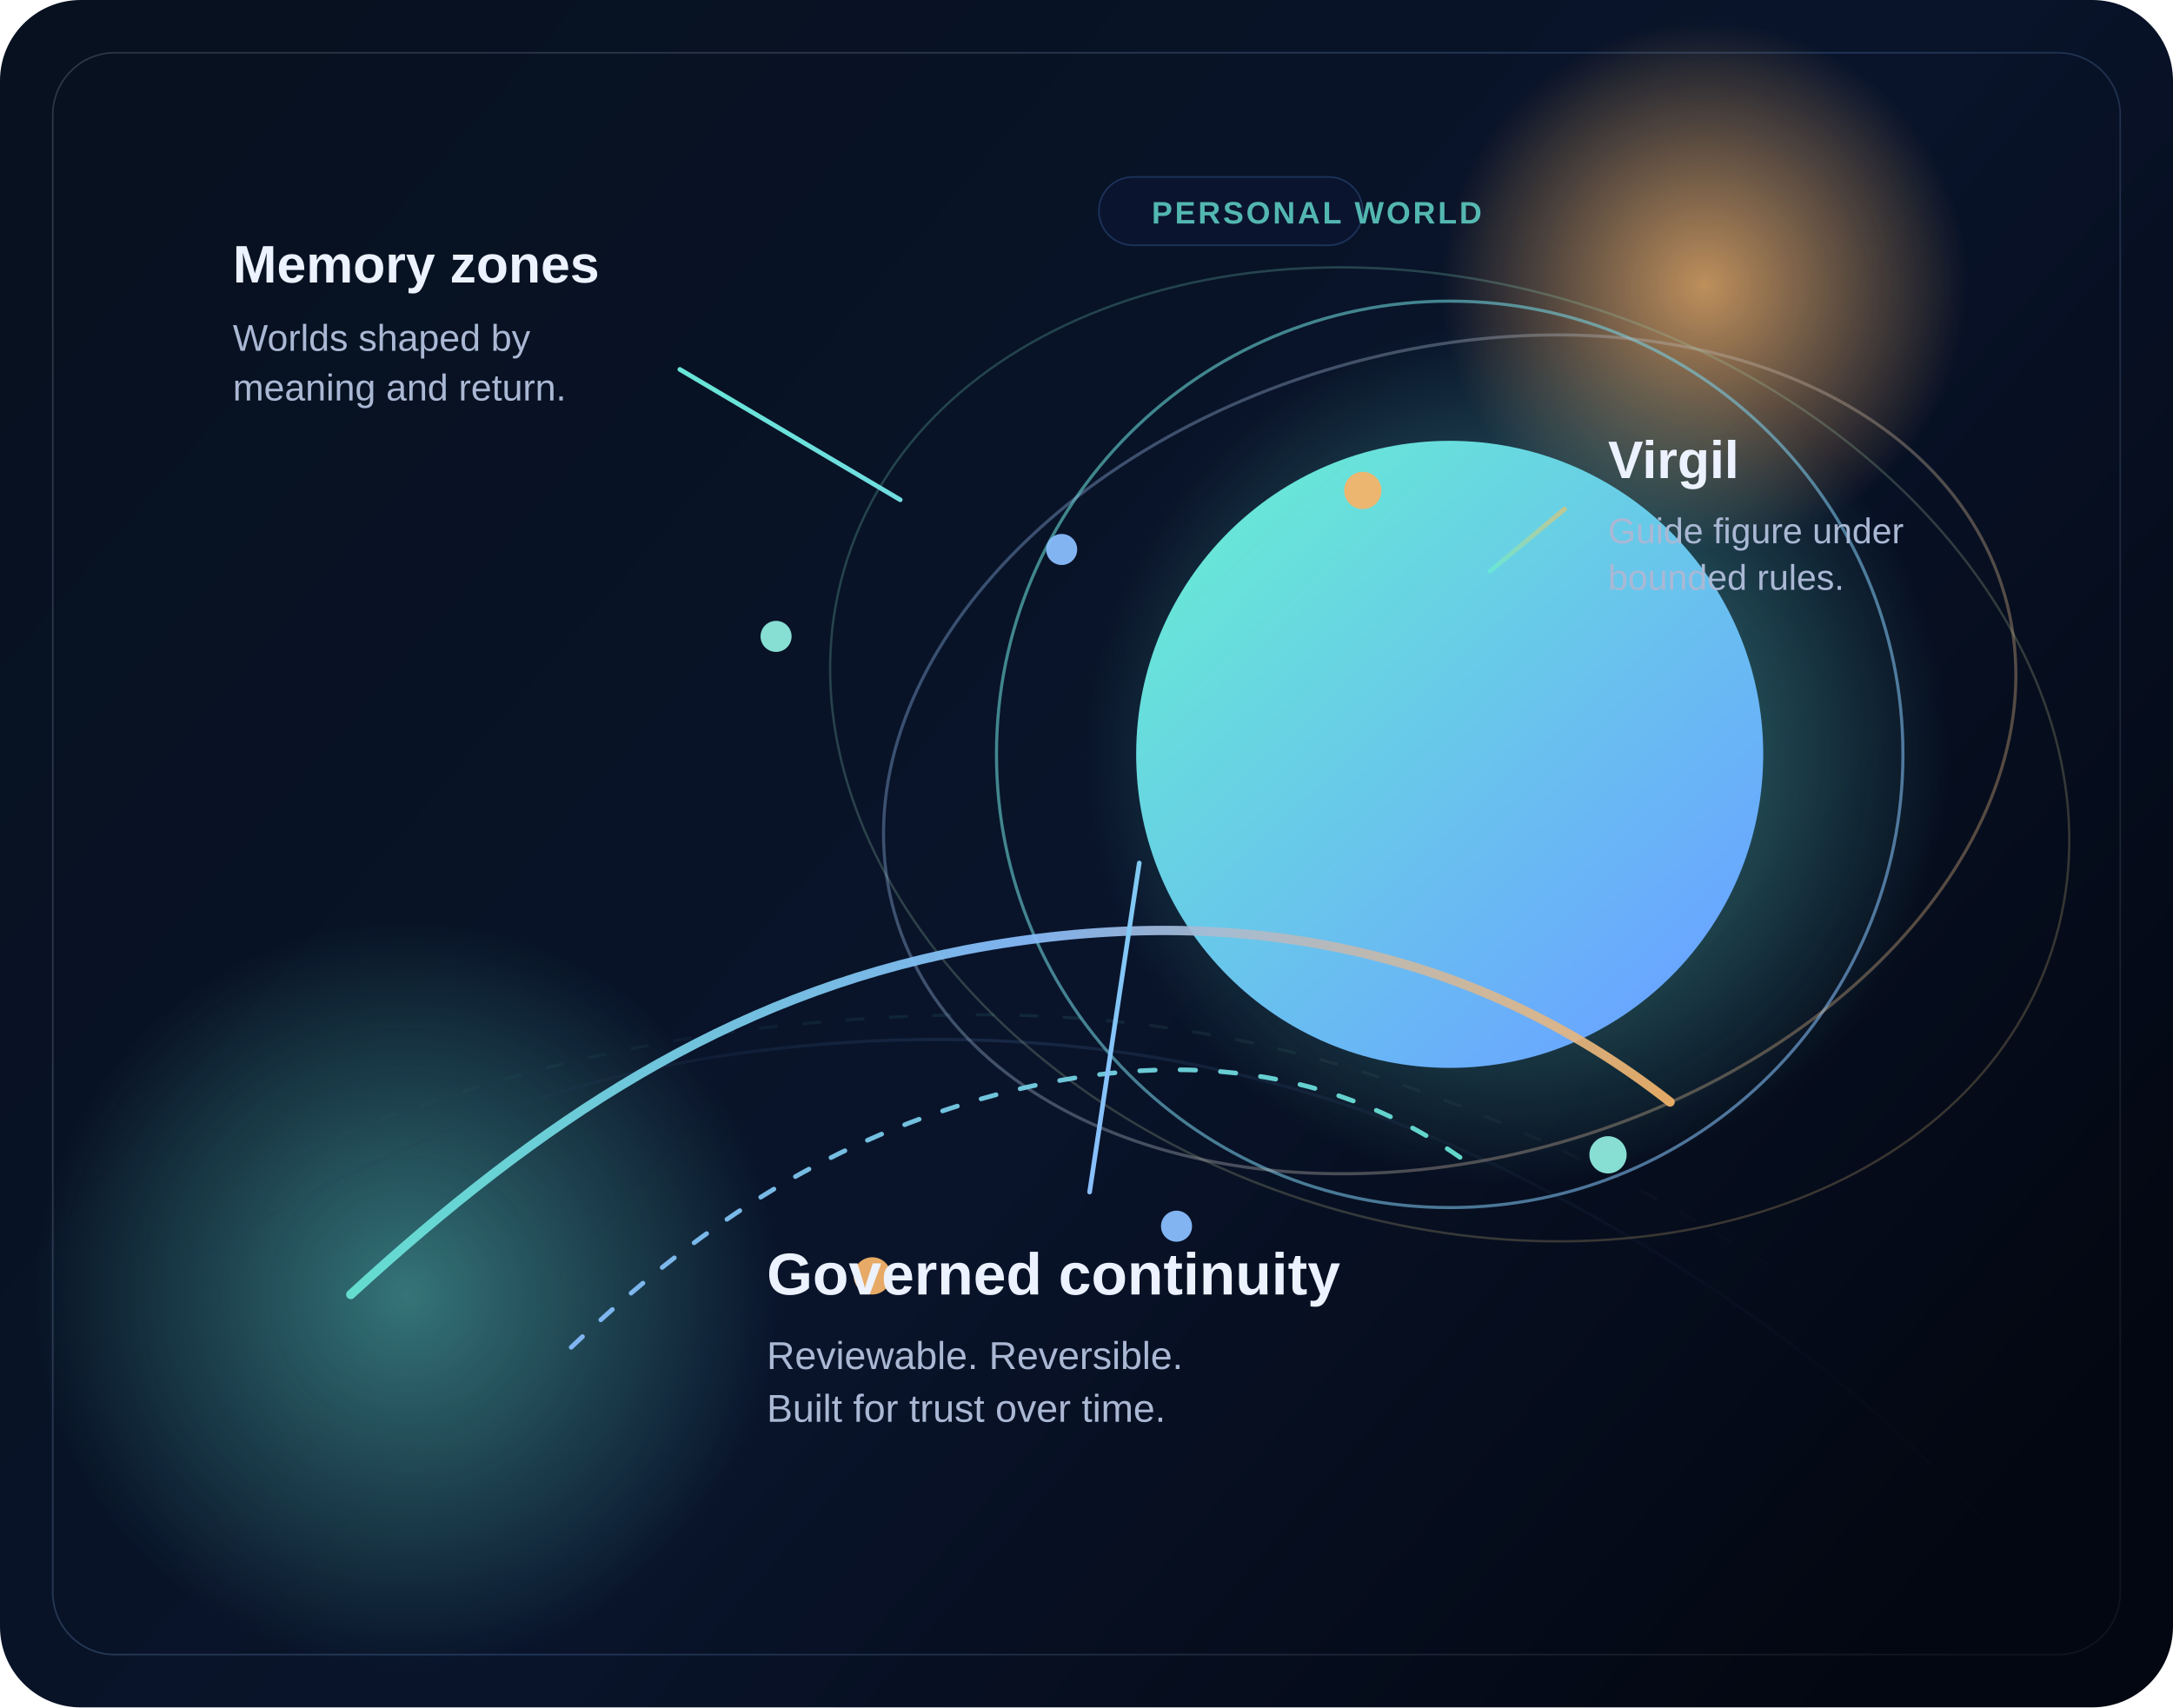
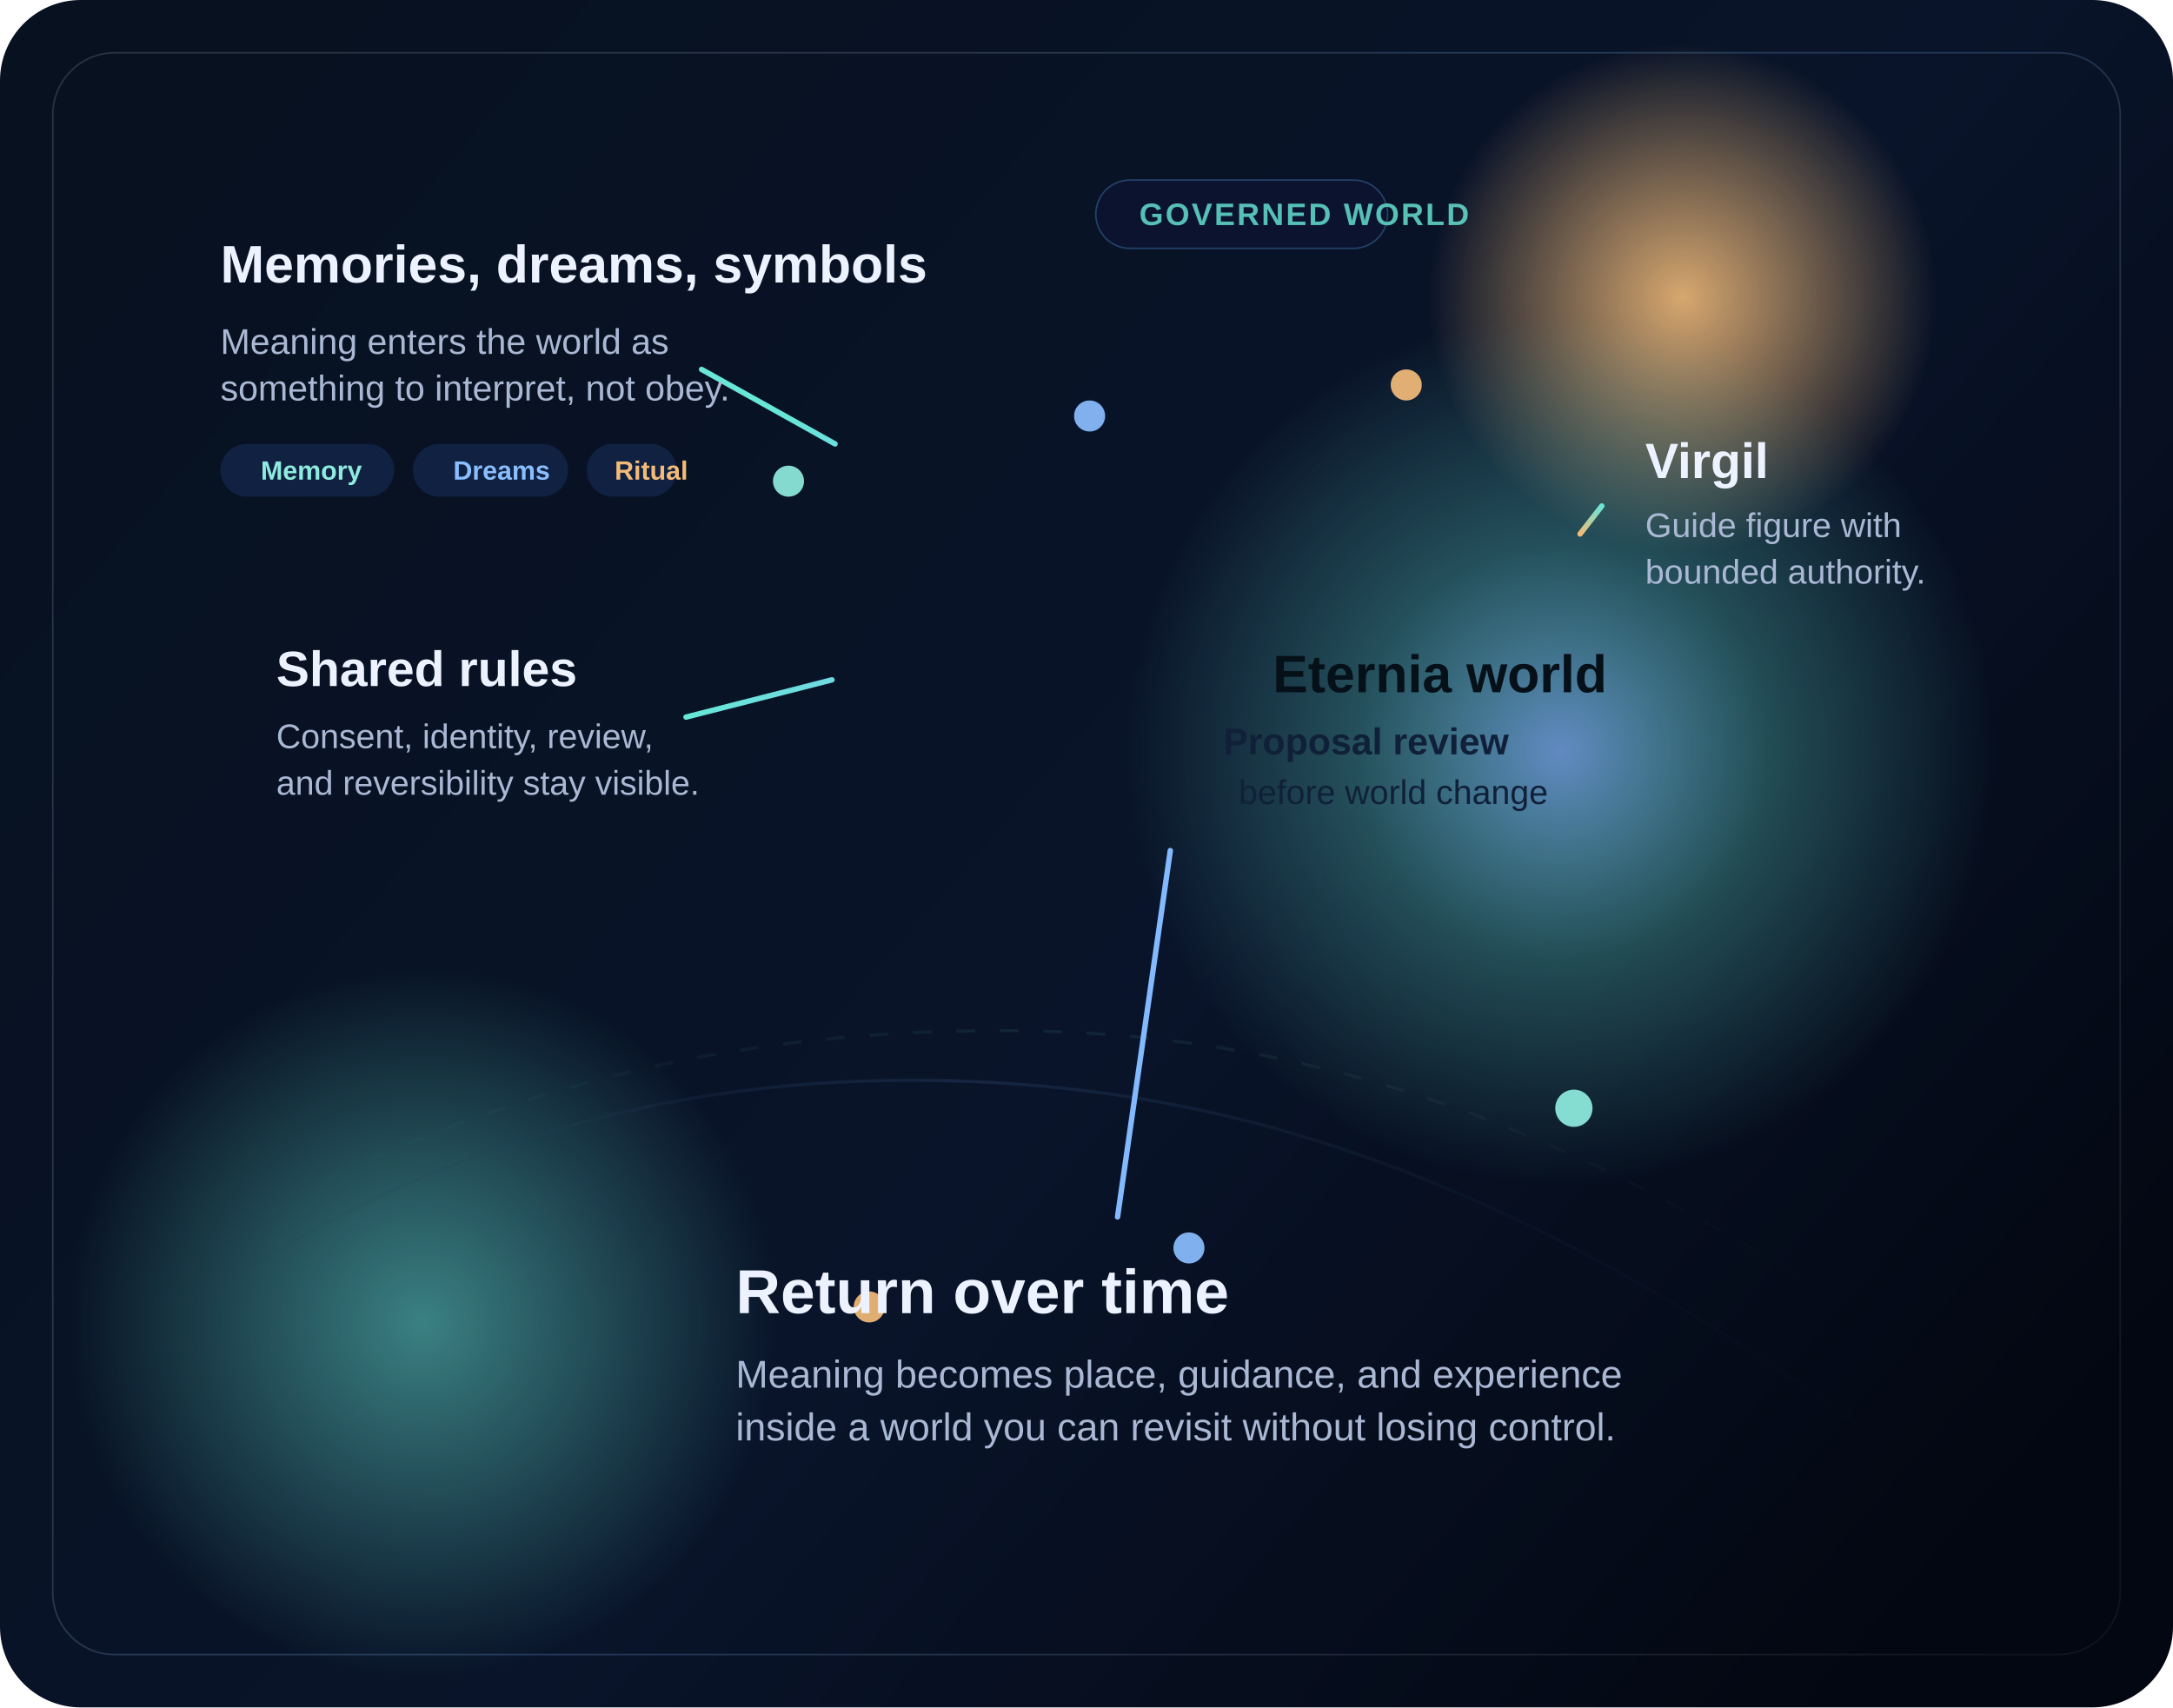
<svg xmlns="http://www.w3.org/2000/svg" width="1400" height="1100" viewBox="0 0 1400 1100" fill="none">
  <rect width="1400" height="1100" rx="52" fill="url(#bg)" />
-   <rect x="34" y="34" width="1332" height="1032" rx="40" stroke="url(#frameStroke)" />
+   <rect x="34" y="34" width="1332" height="1032" rx="40" stroke="url(#frame)" />
+   <circle cx="1084" cy="192" r="164" fill="url(#warmGlow)" />
+   <circle cx="1006" cy="484" r="280" fill="url(#coolGlow)" />
+   <circle cx="272" cy="852" r="228" fill="url(#seaGlow)" />
+   <g opacity="0.28">
+     <path d="M106 854C250 748 410 696 586 696C790 696 980 756 1234 944" stroke="url(#horizon)" stroke-width="2" />
+     <path d="M160 784C324 700 468 664 646 664C828 664 994 716 1180 836" stroke="url(#horizonSoft)" stroke-width="2" stroke-dasharray="12 16" />
+   </g>
+   <g filter="url(#orbShadow)">
+     <circle cx="930" cy="470" r="212" fill="url(#orbFill)" />
+     <circle cx="930" cy="470" r="274" stroke="url(#orbitA)" stroke-width="2" opacity="0.58" />
+     <ellipse cx="930" cy="470" rx="354" ry="246" transform="rotate(-16 930 470)" stroke="url(#orbitB)" stroke-width="2" opacity="0.34" />
+   </g>
+   <g filter="url(#towerShadow)">
+     <rect x="532" y="258" width="120" height="270" rx="38" fill="url(#towerA)" stroke="url(#towerStroke)" />
+     <rect x="684" y="212" width="140" height="320" rx="42" fill="url(#towerB)" stroke="url(#towerStroke)" />
+     <rect x="864" y="186" width="164" height="352" rx="46" fill="url(#towerC)" stroke="url(#towerStrokeWarm)" />
+   </g>
+   <g filter="url(#panelShadow)">
+     <rect x="112" y="128" width="340" height="210" rx="28" fill="url(#panelFill)" stroke="url(#panelStroke)" />
+     <rect x="150" y="388" width="292" height="164" rx="26" fill="url(#panelFill)" stroke="url(#panelStroke)" />
+     <rect x="1032" y="254" width="224" height="144" rx="24" fill="url(#panelFill)" stroke="url(#warmStroke)" />
+     <rect x="444" y="784" width="534" height="190" rx="30" fill="url(#panelFill)" stroke="url(#panelStroke)" />
+   </g>
+   <path d="M452 238L538 286" stroke="url(#linkCool)" stroke-width="3.5" stroke-linecap="round" />
+   <path d="M442 462L536 438" stroke="url(#linkCool)" stroke-width="3.5" stroke-linecap="round" />
+   <path d="M1032 326L1018 344" stroke="url(#linkWarm)" stroke-width="3.5" stroke-linecap="round" />
+   <path d="M720 784L754 548" stroke="url(#linkCool)" stroke-width="3.5" stroke-linecap="round" />
+   <g opacity="0.92">
+     <circle cx="508" cy="310" r="10" fill="#8FEBDD" />
+     <circle cx="702" cy="268" r="10" fill="#8ABEFF" />
+     <circle cx="906" cy="248" r="10" fill="#F3BB78" />
+     <circle cx="1014" cy="714" r="12" fill="#8FEBDD" />
+     <circle cx="766" cy="804" r="10" fill="#8ABEFF" />
+     <circle cx="560" cy="842" r="10" fill="#F3BB78" />
+   </g>
+   <text x="142" y="182" fill="#ECF2FF" font-family="Arial, Helvetica, sans-serif" font-size="34" font-weight="700">
+     Memories, dreams, symbols
+   </text>
+   <text x="142" y="228" fill="#AAB8D4" font-family="Arial, Helvetica, sans-serif" font-size="23">
+     Meaning enters the world as
+   </text>
+   <text x="142" y="258" fill="#AAB8D4" font-family="Arial, Helvetica, sans-serif" font-size="23">
+     something to interpret, not obey.
+   </text>
+   <rect x="142" y="286" width="112" height="34" rx="17" fill="#102142" />
+   <rect x="266" y="286" width="100" height="34" rx="17" fill="#102142" />
+   <rect x="378" y="286" width="58" height="34" rx="17" fill="#102142" />
+   <text x="168" y="309" fill="#8FEBDD" font-family="Arial, Helvetica, sans-serif" font-size="17" font-weight="700">Memory</text>
+   <text x="292" y="309" fill="#8ABEFF" font-family="Arial, Helvetica, sans-serif" font-size="17" font-weight="700">Dreams</text>
+   <text x="396" y="309" fill="#F3BB78" font-family="Arial, Helvetica, sans-serif" font-size="17" font-weight="700">Ritual</text>
+   <text x="178" y="442" fill="#ECF2FF" font-family="Arial, Helvetica, sans-serif" font-size="32" font-weight="700">
+     Shared rules
+   </text>
+   <text x="178" y="482" fill="#AAB8D4" font-family="Arial, Helvetica, sans-serif" font-size="22">
+     Consent, identity, review,
+   </text>
+   <text x="178" y="512" fill="#AAB8D4" font-family="Arial, Helvetica, sans-serif" font-size="22">
+     and reversibility stay visible.
+   </text>
+   <text x="1060" y="308" fill="#ECF2FF" font-family="Arial, Helvetica, sans-serif" font-size="32" font-weight="700">
+     Virgil
+   </text>
+   <text x="1060" y="346" fill="#AAB8D4" font-family="Arial, Helvetica, sans-serif" font-size="22">
+     Guide figure with
+   </text>
+   <text x="1060" y="376" fill="#AAB8D4" font-family="Arial, Helvetica, sans-serif" font-size="22">
+     bounded authority.
+   </text>
+   <text x="474" y="846" fill="#ECF2FF" font-family="Arial, Helvetica, sans-serif" font-size="40" font-weight="700">
+     Return over time
+   </text>
+   <text x="474" y="894" fill="#AAB8D4" font-family="Arial, Helvetica, sans-serif" font-size="25">
+     Meaning becomes place, guidance, and experience
+   </text>
+   <text x="474" y="928" fill="#AAB8D4" font-family="Arial, Helvetica, sans-serif" font-size="25">
+     inside a world you can revisit without losing control.
+   </text>
+   <text x="820" y="446" fill="#061019" font-family="Arial, Helvetica, sans-serif" font-size="34" font-weight="700">
+     Eternia world
+   </text>
+   <text x="788" y="486" fill="#102038" font-family="Arial, Helvetica, sans-serif" font-size="24" font-weight="700">
+     Proposal review
+   </text>
+   <text x="798" y="518" fill="#102038" font-family="Arial, Helvetica, sans-serif" font-size="22">
+     before world change
+   </text>
  <g opacity="0.82">
-     <circle cx="1098" cy="184" r="170" fill="url(#warmGlow)" />
-     <circle cx="978" cy="486" r="278" fill="url(#coolGlow)" />
-     <circle cx="262" cy="834" r="240" fill="url(#seaGlow)" />
-   </g>
-   <g opacity="0.32">
-     <path d="M88 834C236 740 364 688 516 674C680 658 842 686 994 766C1128 836 1232 918 1310 1018" stroke="url(#horizonLine)" stroke-width="2" />
-     <path d="M142 766C288 694 438 658 610 654C786 650 962 694 1180 842" stroke="url(#horizonLineSoft)" stroke-width="2" stroke-dasharray="12 16" />
-   </g>
-   <g filter="url(#coreGlow)">
-     <circle cx="934" cy="486" r="202" fill="url(#coreHalo)" />
-   </g>
-   <circle cx="934" cy="486" r="202" fill="url(#coreFill)" />
-   <circle cx="934" cy="486" r="292" stroke="url(#orbitA)" stroke-width="2" opacity="0.56" />
-   <ellipse cx="934" cy="486" rx="372" ry="260" transform="rotate(-16 934 486)" stroke="url(#orbitB)" stroke-width="2" opacity="0.36" />
-   <ellipse cx="934" cy="486" rx="408" ry="302" transform="rotate(18 934 486)" stroke="url(#orbitC)" stroke-width="1.5" opacity="0.24" />
-   <g filter="url(#architectureShadow)">
-     <rect x="454" y="290" width="124" height="250" rx="36" fill="url(#pillarA)" stroke="url(#pillarStroke)" />
-     <rect x="612" y="224" width="142" height="332" rx="40" fill="url(#pillarB)" stroke="url(#pillarStroke)" />
-     <rect x="792" y="186" width="168" height="382" rx="46" fill="url(#pillarC)" stroke="url(#pillarStrokeStrong)" />
-   </g>
-   <g opacity="0.92">
-     <path d="M226 834C348 722 468 642 622 612C790 580 946 608 1076 710" stroke="url(#pathGlow)" stroke-width="6" stroke-linecap="round" />
-     <path d="M368 868C448 792 528 738 632 708C744 676 852 682 944 748" stroke="url(#pathGlowSoft)" stroke-width="3" stroke-linecap="round" stroke-dasharray="10 16" />
-   </g>
-   <g opacity="0.94">
-     <circle cx="500" cy="410" r="10" fill="#8FEBDD" />
-     <circle cx="684" cy="354" r="10" fill="#8ABEFF" />
-     <circle cx="878" cy="316" r="12" fill="#F4B46A" />
-     <circle cx="1036" cy="744" r="12" fill="#8FEBDD" />
-     <circle cx="758" cy="790" r="10" fill="#8ABEFF" />
-     <circle cx="562" cy="822" r="12" fill="#F4B46A" />
-   </g>
-   <g filter="url(#cardShadow)">
-     <rect x="118" y="126" width="320" height="172" rx="28" fill="url(#cardFill)" stroke="url(#cardStroke)" />
-     <rect x="1008" y="250" width="246" height="156" rx="26" fill="url(#cardFill)" stroke="url(#warmStroke)" />
-     <rect x="456" y="768" width="492" height="182" rx="30" fill="url(#cardFill)" stroke="url(#cardStroke)" />
-   </g>
-   <path d="M438 238L580 322" stroke="url(#linkCool)" stroke-width="3" stroke-linecap="round" />
-   <path d="M1008 328L960 368" stroke="url(#linkWarm)" stroke-width="3" stroke-linecap="round" />
-   <path d="M702 768L734 556" stroke="url(#linkCool)" stroke-width="3" stroke-linecap="round" />
-   <text x="150" y="182" fill="#ECF2FF" font-family="Arial, Helvetica, sans-serif" font-size="34" font-weight="700">Memory zones</text>
-   <text x="150" y="226" fill="#AAB8D4" font-family="Arial, Helvetica, sans-serif" font-size="24">Worlds shaped by</text>
-   <text x="150" y="258" fill="#AAB8D4" font-family="Arial, Helvetica, sans-serif" font-size="24">meaning and return.</text>
-   <text x="1036" y="308" fill="#ECF2FF" font-family="Arial, Helvetica, sans-serif" font-size="34" font-weight="700">Virgil</text>
-   <text x="1036" y="350" fill="#AAB8D4" font-family="Arial, Helvetica, sans-serif" font-size="23">Guide figure under</text>
-   <text x="1036" y="380" fill="#AAB8D4" font-family="Arial, Helvetica, sans-serif" font-size="23">bounded rules.</text>
-   <text x="494" y="834" fill="#ECF2FF" font-family="Arial, Helvetica, sans-serif" font-size="38" font-weight="700">Governed continuity</text>
-   <text x="494" y="882" fill="#AAB8D4" font-family="Arial, Helvetica, sans-serif" font-size="25">Reviewable. Reversible.</text>
-   <text x="494" y="916" fill="#AAB8D4" font-family="Arial, Helvetica, sans-serif" font-size="25">Built for trust over time.</text>
-   <g opacity="0.78">
-     <rect x="708" y="114" width="170" height="44" rx="22" fill="#0B1430" stroke="#233D6A" />
-     <text x="742" y="144" fill="#68E6D7" font-family="Arial, Helvetica, sans-serif" font-size="20" font-weight="700" letter-spacing="1.6">PERSONAL WORLD</text>
+     <rect x="706" y="116" width="188" height="44" rx="22" fill="#0C1430" stroke="#284C77" />
+     <text x="734" y="145" fill="#68E6D7" font-family="Arial, Helvetica, sans-serif" font-size="20" font-weight="700" letter-spacing="1.3">
+       GOVERNED WORLD
+     </text>
  </g>
  <defs>
    <linearGradient id="bg" x1="126" y1="84" x2="1238" y2="1048" gradientUnits="userSpaceOnUse">
      <stop stop-color="#071120" />
-       <stop offset="0.54" stop-color="#09142B" />
+       <stop offset="0.56" stop-color="#09142A" />
      <stop offset="1" stop-color="#030711" />
    </linearGradient>
-     <linearGradient id="frameStroke" x1="98" y1="74" x2="1310" y2="1052" gradientUnits="userSpaceOnUse">
-       <stop stop-color="#FFFFFF" stop-opacity="0.16" />
-       <stop offset="0.52" stop-color="#78B3FF" stop-opacity="0.22" />
+     <linearGradient id="frame" x1="98" y1="74" x2="1310" y2="1052" gradientUnits="userSpaceOnUse">
+       <stop stop-color="#FFFFFF" stop-opacity="0.14" />
+       <stop offset="0.52" stop-color="#83B9FF" stop-opacity="0.22" />
      <stop offset="1" stop-color="#FFFFFF" stop-opacity="0.05" />
    </linearGradient>
-     <radialGradient id="warmGlow" cx="0" cy="0" r="1" gradientUnits="userSpaceOnUse" gradientTransform="translate(1098 184) rotate(90) scale(170)">
-       <stop stop-color="#F4B46A" stop-opacity="0.94" />
-       <stop offset="1" stop-color="#F4B46A" stop-opacity="0" />
+     <radialGradient id="warmGlow" cx="0" cy="0" r="1" gradientUnits="userSpaceOnUse" gradientTransform="translate(1084 192) rotate(90) scale(164)">
+       <stop stop-color="#F3BB78" stop-opacity="0.88" />
+       <stop offset="1" stop-color="#F3BB78" stop-opacity="0" />
    </radialGradient>
-     <radialGradient id="coolGlow" cx="0" cy="0" r="1" gradientUnits="userSpaceOnUse" gradientTransform="translate(978 486) rotate(90) scale(278)">
-       <stop stop-color="#74B6FF" stop-opacity="0.82" />
-       <stop offset="0.52" stop-color="#68E6D7" stop-opacity="0.34" />
+     <radialGradient id="coolGlow" cx="0" cy="0" r="1" gradientUnits="userSpaceOnUse" gradientTransform="translate(1006 484) rotate(90) scale(280)">
+       <stop stop-color="#83B9FF" stop-opacity="0.72" />
+       <stop offset="0.48" stop-color="#68E6D7" stop-opacity="0.28" />
      <stop offset="1" stop-color="#68E6D7" stop-opacity="0" />
    </radialGradient>
-     <radialGradient id="seaGlow" cx="0" cy="0" r="1" gradientUnits="userSpaceOnUse" gradientTransform="translate(262 834) rotate(90) scale(240)">
-       <stop stop-color="#68E6D7" stop-opacity="0.56" />
+     <radialGradient id="seaGlow" cx="0" cy="0" r="1" gradientUnits="userSpaceOnUse" gradientTransform="translate(272 852) rotate(90) scale(228)">
+       <stop stop-color="#68E6D7" stop-opacity="0.52" />
      <stop offset="1" stop-color="#68E6D7" stop-opacity="0" />
    </radialGradient>
-     <linearGradient id="horizonLine" x1="88" y1="834" x2="1310" y2="1018" gradientUnits="userSpaceOnUse">
+     <linearGradient id="horizon" x1="106" y1="854" x2="1234" y2="944" gradientUnits="userSpaceOnUse">
      <stop stop-color="#162540" stop-opacity="0" />
-       <stop offset="0.42" stop-color="#38547D" />
+       <stop offset="0.44" stop-color="#38547D" />
      <stop offset="1" stop-color="#162540" stop-opacity="0" />
    </linearGradient>
-     <linearGradient id="horizonLineSoft" x1="142" y1="766" x2="1180" y2="842" gradientUnits="userSpaceOnUse">
+     <linearGradient id="horizonSoft" x1="160" y1="784" x2="1180" y2="836" gradientUnits="userSpaceOnUse">
      <stop stop-color="#68E6D7" stop-opacity="0" />
      <stop offset="0.52" stop-color="#68E6D7" stop-opacity="0.3" />
-       <stop offset="1" stop-color="#F4B46A" stop-opacity="0" />
+       <stop offset="1" stop-color="#F3BB78" stop-opacity="0" />
    </linearGradient>
-     <radialGradient id="coreHalo" cx="0" cy="0" r="1" gradientUnits="userSpaceOnUse" gradientTransform="translate(934 486) rotate(90) scale(202)">
-       <stop stop-color="#B8FCF4" />
-       <stop offset="0.5" stop-color="#7DE0E5" />
-       <stop offset="1" stop-color="#7DE0E5" stop-opacity="0" />
-     </radialGradient>
-     <linearGradient id="coreFill" x1="786" y1="340" x2="1062" y2="642" gradientUnits="userSpaceOnUse">
+     <linearGradient id="orbFill" x1="764" y1="308" x2="1074" y2="610" gradientUnits="userSpaceOnUse">
      <stop stop-color="#68E6D7" />
-       <stop offset="1" stop-color="#69A7FF" />
+       <stop offset="1" stop-color="#67A8FF" />
    </linearGradient>
-     <linearGradient id="orbitA" x1="642" y1="294" x2="1226" y2="678" gradientUnits="userSpaceOnUse">
+     <linearGradient id="orbitA" x1="656" y1="280" x2="1204" y2="660" gradientUnits="userSpaceOnUse">
      <stop stop-color="#68E6D7" />
-       <stop offset="1" stop-color="#89BEFF" />
+       <stop offset="1" stop-color="#83B9FF" />
    </linearGradient>
-     <linearGradient id="orbitB" x1="624" y1="220" x2="1272" y2="808" gradientUnits="userSpaceOnUse">
-       <stop stop-color="#89BEFF" />
-       <stop offset="1" stop-color="#F4B46A" />
+     <linearGradient id="orbitB" x1="604" y1="214" x2="1242" y2="790" gradientUnits="userSpaceOnUse">
+       <stop stop-color="#83B9FF" />
+       <stop offset="1" stop-color="#F3BB78" />
    </linearGradient>
-     <linearGradient id="orbitC" x1="566" y1="188" x2="1288" y2="846" gradientUnits="userSpaceOnUse">
-       <stop stop-color="#68E6D7" />
-       <stop offset="1" stop-color="#F4B46A" />
+     <linearGradient id="towerA" x1="544" y1="258" x2="648" y2="528" gradientUnits="userSpaceOnUse">
+       <stop stop-color="#112040" />
+       <stop offset="1" stop-color="#193156" />
    </linearGradient>
-     <linearGradient id="pillarA" x1="466" y1="290" x2="578" y2="540" gradientUnits="userSpaceOnUse">
-       <stop stop-color="#111E3C" />
-       <stop offset="1" stop-color="#1C2F57" />
+     <linearGradient id="towerB" x1="700" y1="212" x2="814" y2="532" gradientUnits="userSpaceOnUse">
+       <stop stop-color="#13254C" />
+       <stop offset="1" stop-color="#21406D" />
    </linearGradient>
-     <linearGradient id="pillarB" x1="628" y1="224" x2="742" y2="556" gradientUnits="userSpaceOnUse">
-       <stop stop-color="#132449" />
-       <stop offset="1" stop-color="#223C6A" />
+     <linearGradient id="towerC" x1="882" y1="186" x2="1016" y2="538" gradientUnits="userSpaceOnUse">
+       <stop stop-color="#1A3560" />
+       <stop offset="1" stop-color="#29508A" />
    </linearGradient>
-     <linearGradient id="pillarC" x1="810" y1="186" x2="952" y2="568" gradientUnits="userSpaceOnUse">
-       <stop stop-color="#18315D" />
-       <stop offset="1" stop-color="#274D86" />
-     </linearGradient>
-     <linearGradient id="pillarStroke" x1="454" y1="290" x2="906" y2="568" gradientUnits="userSpaceOnUse">
-       <stop stop-color="#8ABEFF" stop-opacity="0.42" />
+     <linearGradient id="towerStroke" x1="532" y1="258" x2="824" y2="532" gradientUnits="userSpaceOnUse">
+       <stop stop-color="#83B9FF" stop-opacity="0.42" />
      <stop offset="1" stop-color="#68E6D7" stop-opacity="0.18" />
    </linearGradient>
-     <linearGradient id="pillarStrokeStrong" x1="792" y1="186" x2="960" y2="568" gradientUnits="userSpaceOnUse">
-       <stop stop-color="#F4B46A" stop-opacity="0.46" />
-       <stop offset="1" stop-color="#8ABEFF" stop-opacity="0.16" />
+     <linearGradient id="towerStrokeWarm" x1="864" y1="186" x2="1028" y2="538" gradientUnits="userSpaceOnUse">
+       <stop stop-color="#F3BB78" stop-opacity="0.44" />
+       <stop offset="1" stop-color="#83B9FF" stop-opacity="0.18" />
    </linearGradient>
-     <linearGradient id="pathGlow" x1="226" y1="834" x2="1076" y2="710" gradientUnits="userSpaceOnUse">
-       <stop stop-color="#68E6D7" />
-       <stop offset="0.54" stop-color="#89BEFF" />
-       <stop offset="1" stop-color="#F4B46A" />
+     <linearGradient id="panelFill" x1="156" y1="112" x2="1050" y2="970" gradientUnits="userSpaceOnUse">
+       <stop stop-color="#0B1430" stop-opacity="0.94" />
+       <stop offset="1" stop-color="#0A1224" stop-opacity="0.94" />
    </linearGradient>
-     <linearGradient id="pathGlowSoft" x1="368" y1="868" x2="944" y2="748" gradientUnits="userSpaceOnUse">
-       <stop stop-color="#89BEFF" />
-       <stop offset="1" stop-color="#68E6D7" />
-     </linearGradient>
-     <linearGradient id="cardFill" x1="164" y1="122" x2="1038" y2="960" gradientUnits="userSpaceOnUse">
-       <stop stop-color="#0B1430" stop-opacity="0.94" />
-       <stop offset="1" stop-color="#0A1225" stop-opacity="0.94" />
-     </linearGradient>
-     <linearGradient id="cardStroke" x1="118" y1="126" x2="948" y2="950" gradientUnits="userSpaceOnUse">
-       <stop stop-color="#294B78" stop-opacity="0.48" />
+     <linearGradient id="panelStroke" x1="112" y1="128" x2="976" y2="974" gradientUnits="userSpaceOnUse">
+       <stop stop-color="#284C77" stop-opacity="0.44" />
      <stop offset="1" stop-color="#68E6D7" stop-opacity="0.16" />
    </linearGradient>
-     <linearGradient id="warmStroke" x1="1008" y1="250" x2="1254" y2="406" gradientUnits="userSpaceOnUse">
-       <stop stop-color="#F4B46A" stop-opacity="0.44" />
-       <stop offset="1" stop-color="#8ABEFF" stop-opacity="0.18" />
+     <linearGradient id="warmStroke" x1="1032" y1="254" x2="1256" y2="398" gradientUnits="userSpaceOnUse">
+       <stop stop-color="#F3BB78" stop-opacity="0.42" />
+       <stop offset="1" stop-color="#83B9FF" stop-opacity="0.18" />
    </linearGradient>
-     <linearGradient id="linkCool" x1="438" y1="238" x2="734" y2="768" gradientUnits="userSpaceOnUse">
+     <linearGradient id="linkCool" x1="442" y1="462" x2="754" y2="548" gradientUnits="userSpaceOnUse">
      <stop stop-color="#68E6D7" />
-       <stop offset="1" stop-color="#8ABEFF" />
+       <stop offset="1" stop-color="#83B9FF" />
    </linearGradient>
-     <linearGradient id="linkWarm" x1="960" y1="368" x2="1036" y2="308" gradientUnits="userSpaceOnUse">
+     <linearGradient id="linkWarm" x1="1032" y1="326" x2="1018" y2="344" gradientUnits="userSpaceOnUse">
      <stop stop-color="#68E6D7" />
-       <stop offset="1" stop-color="#F4B46A" />
+       <stop offset="1" stop-color="#F3BB78" />
    </linearGradient>
-     <filter id="coreGlow" x="688" y="240" width="492" height="492" color-interpolation-filters="sRGB">
-       <feGaussianBlur stdDeviation="42" />
+     <filter id="orbShadow" x="548" y="186" width="764" height="584" color-interpolation-filters="sRGB">
+       <feDropShadow dx="0" dy="38" stdDeviation="38" flood-color="#000000" flood-opacity="0.32" />
    </filter>
-     <filter id="architectureShadow" x="406" y="144" width="618" height="472" color-interpolation-filters="sRGB">
-       <feDropShadow dx="0" dy="32" stdDeviation="30" flood-color="#000000" flood-opacity="0.32" />
+     <filter id="towerShadow" x="490" y="150" width="580" height="430" color-interpolation-filters="sRGB">
+       <feDropShadow dx="0" dy="28" stdDeviation="30" flood-color="#000000" flood-opacity="0.3" />
    </filter>
-     <filter id="cardShadow" x="86" y="96" width="1210" height="894" color-interpolation-filters="sRGB">
-       <feDropShadow dx="0" dy="26" stdDeviation="28" flood-color="#000000" flood-opacity="0.3" />
+     <filter id="panelShadow" x="82" y="104" width="1214" height="910" color-interpolation-filters="sRGB">
+       <feDropShadow dx="0" dy="24" stdDeviation="28" flood-color="#000000" flood-opacity="0.28" />
    </filter>
  </defs>
</svg>
